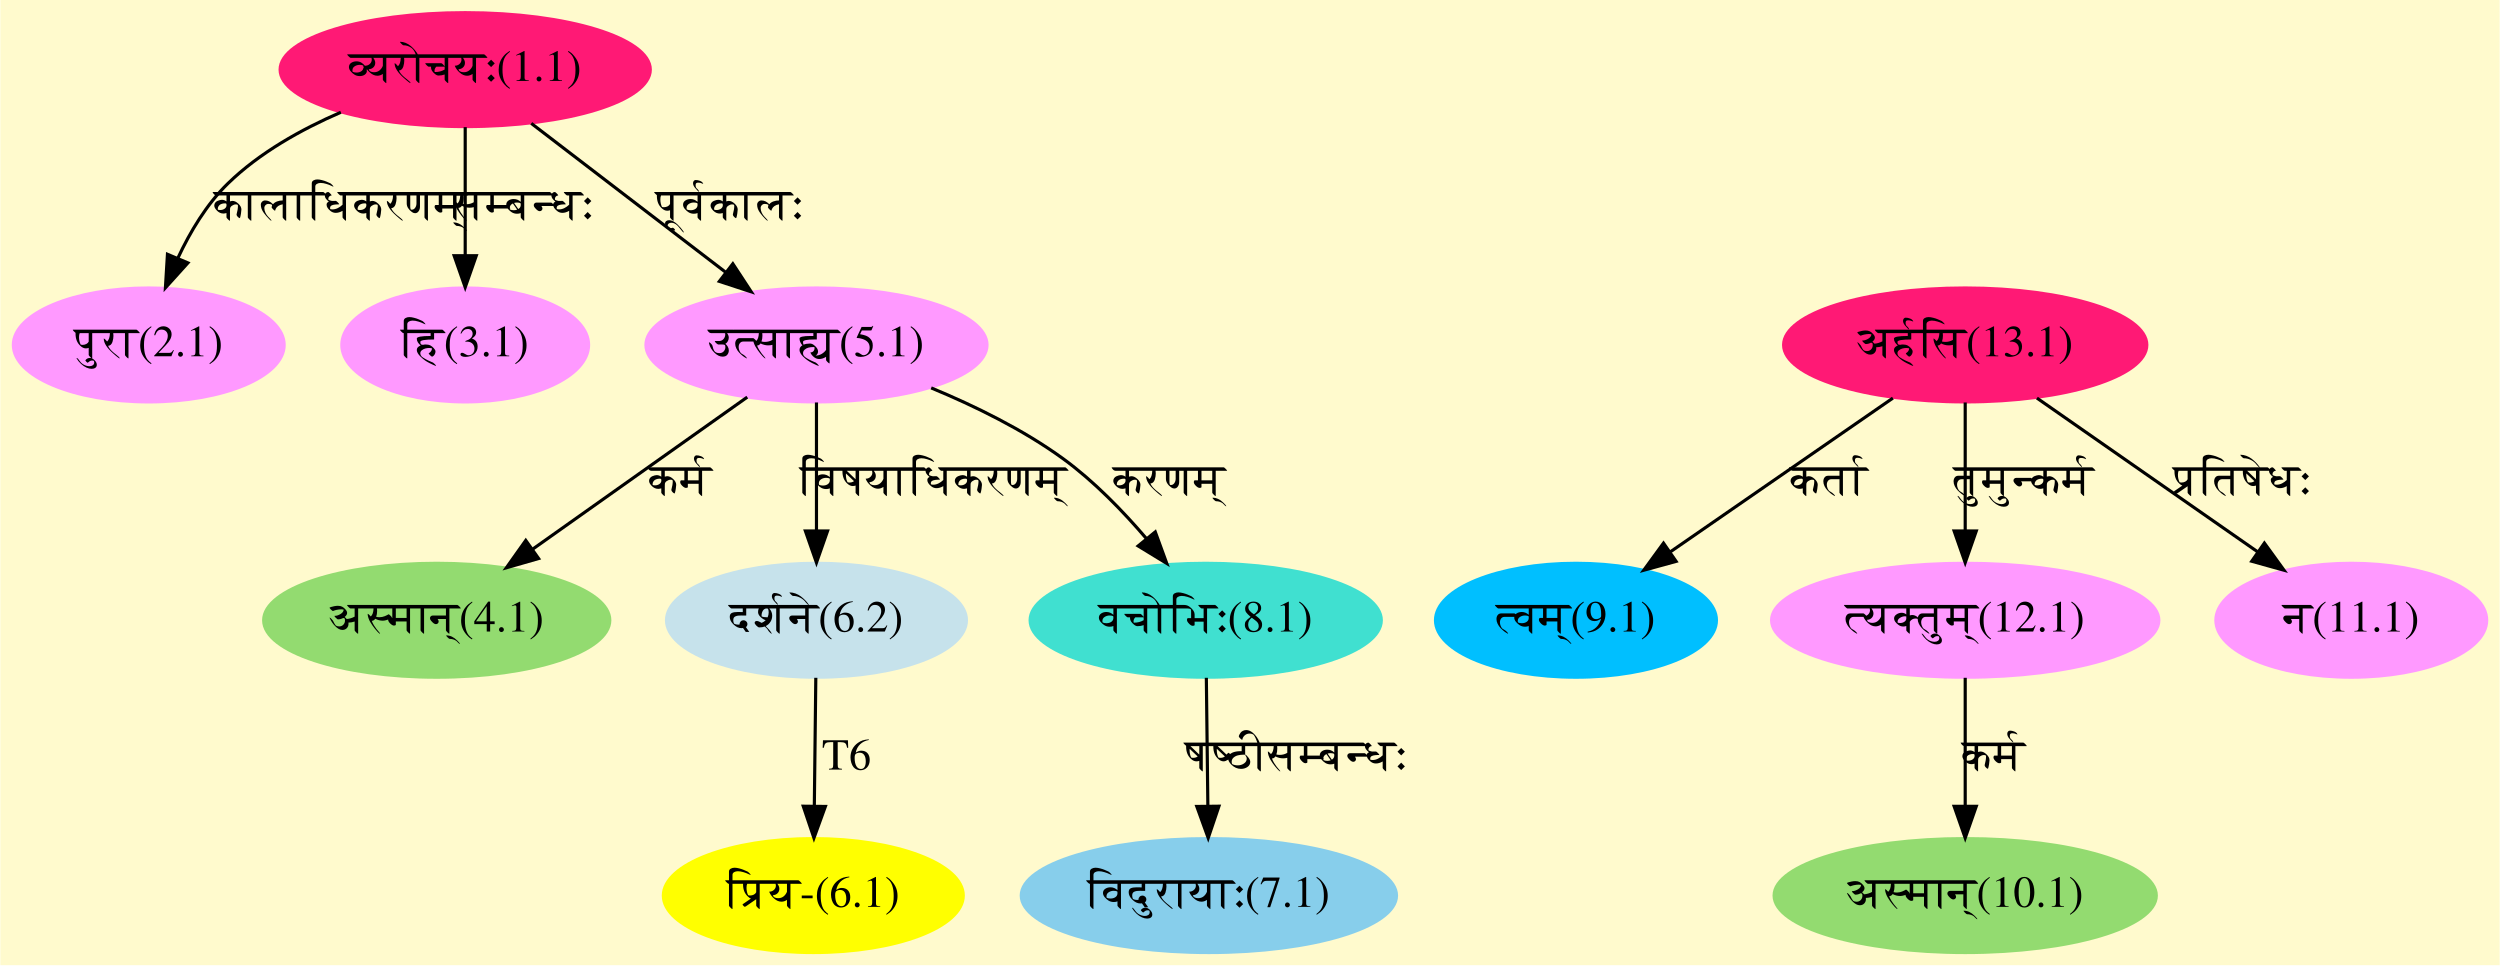
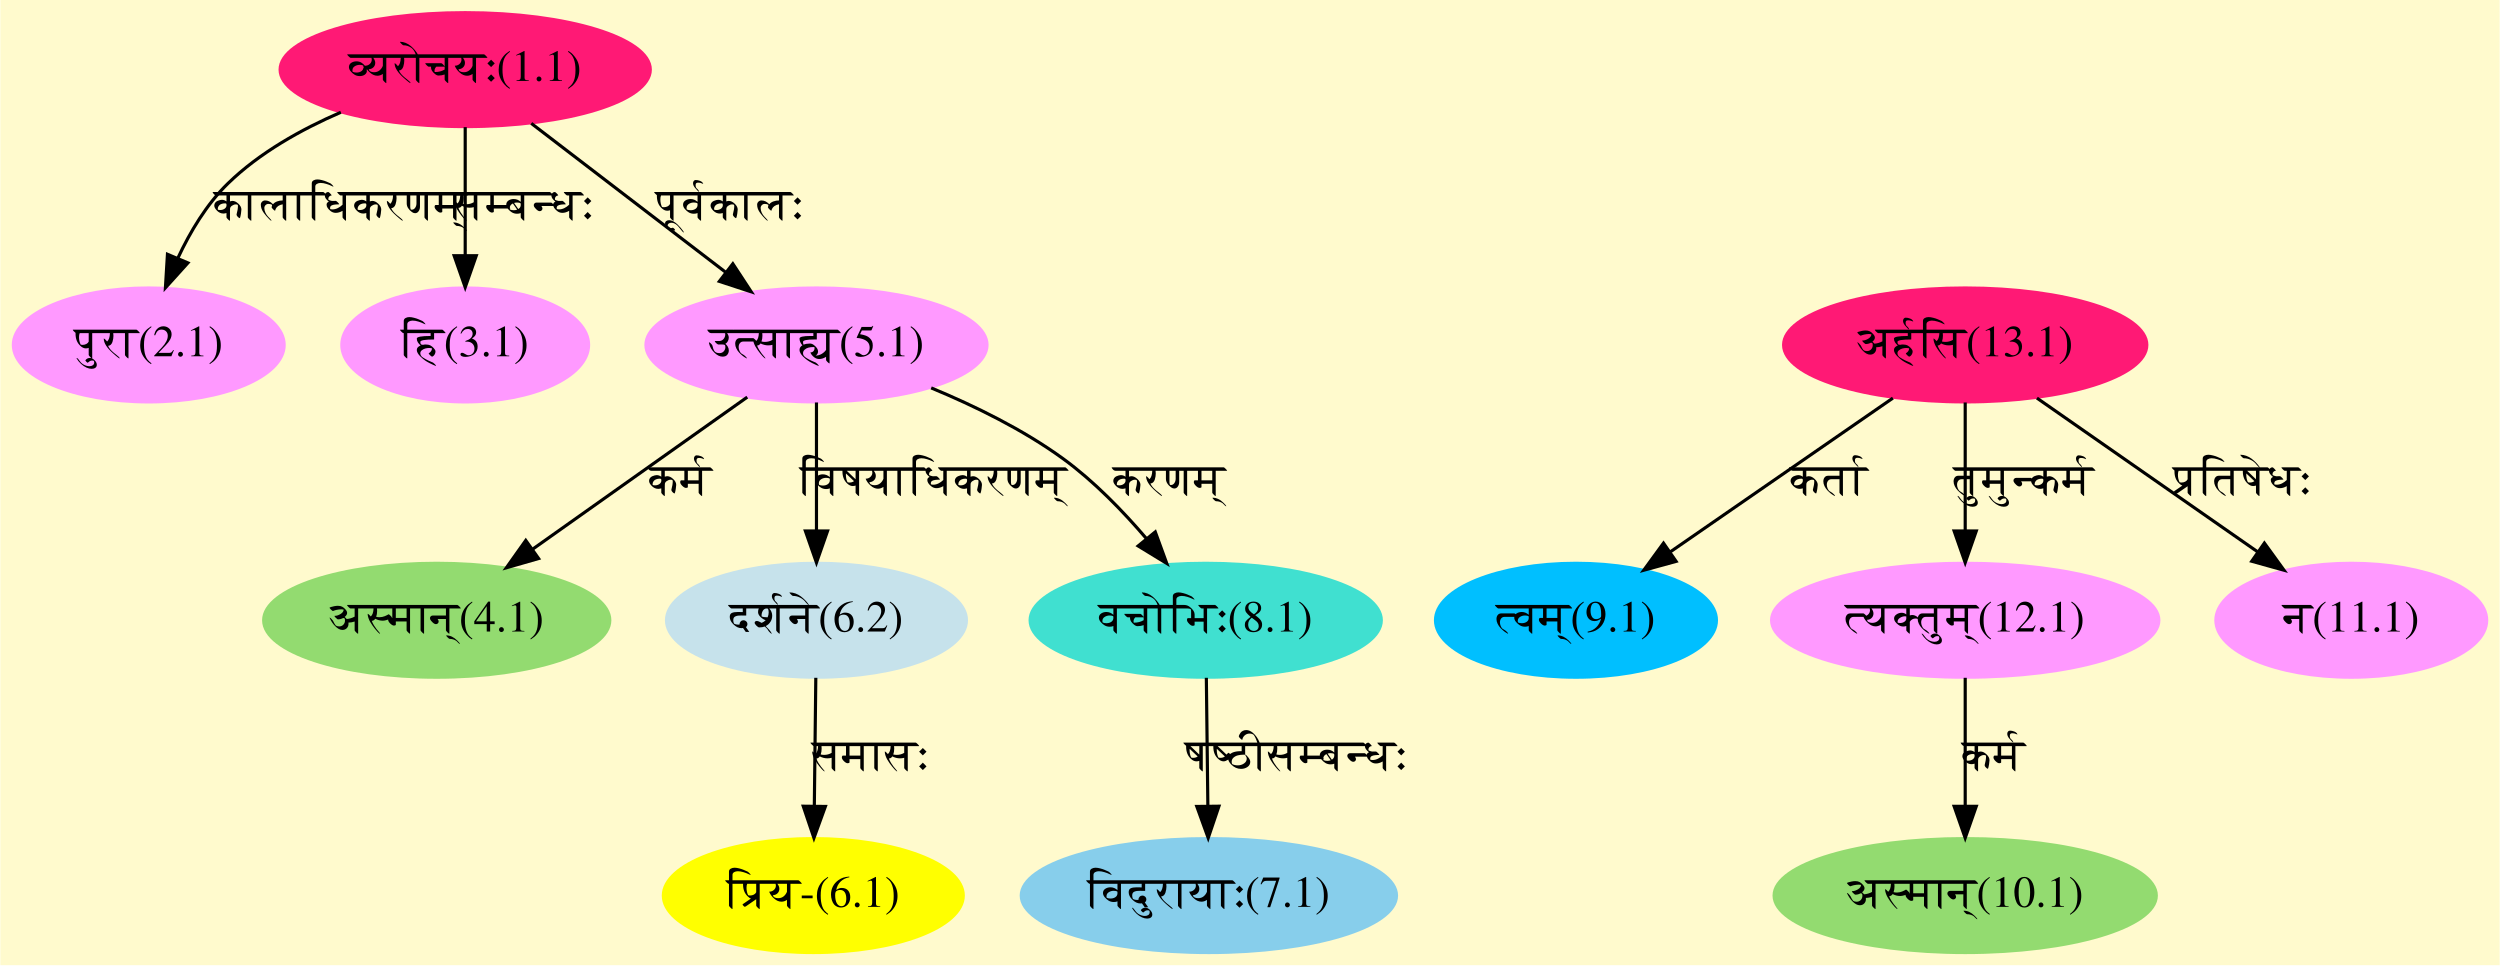
<svg xmlns="http://www.w3.org/2000/svg" width="790pt" height="305pt" viewBox="0.00 0.00 789.79 305.00">
  <g id="graph0" class="graph" transform="scale(1 1) rotate(0) translate(4 301)">
    <polygon fill="#fffacd" stroke="transparent" points="-4,4 -4,-301 785.79,-301 785.79,4 -4,4" />
    <g id="node1" class="node">
      <ellipse fill="#ff1975" stroke="#ff1975" cx="142.9" cy="-279" rx="58.49" ry="18" />
      <text text-anchor="middle" x="142.9" y="-275.3" font-family="Times,serif" font-size="14.00">व्यरोचयः(1.1)</text>
    </g>
    <g id="node2" class="node">
      <ellipse fill="#ff99ff" stroke="#ff99ff" cx="42.9" cy="-192" rx="42.79" ry="18" />
      <text text-anchor="middle" x="42.9" y="-188.3" font-family="Times,serif" font-size="14.00">पुरा(2.1)</text>
    </g>
    <g id="edge1" class="edge">
      <path fill="none" stroke="black" d="M52.12,-219.48C56,-227.79 61.2,-236.48 67.9,-243 77.88,-252.72 91.07,-260.1 103.6,-265.52" />
      <polygon fill="black" stroke="black" points="55.27,-217.93 48.17,-210.06 48.81,-220.64 55.27,-217.93" />
      <text text-anchor="middle" x="103.4" y="-231.8" font-family="Times,serif" font-size="14.00">कालाधिकरणम्</text>
    </g>
    <g id="node3" class="node">
      <ellipse fill="#ff99ff" stroke="#ff99ff" cx="142.9" cy="-192" rx="38.99" ry="18" />
      <text text-anchor="middle" x="142.9" y="-188.3" font-family="Times,serif" font-size="14.00">हि(3.1)</text>
    </g>
    <g id="edge2" class="edge">
      <path fill="none" stroke="black" d="M142.9,-220.27C142.9,-233.58 142.9,-249.19 142.9,-260.82" />
      <polygon fill="black" stroke="black" points="146.4,-220.2 142.9,-210.2 139.4,-220.2 146.4,-220.2" />
      <text text-anchor="middle" x="161.4" y="-231.8" font-family="Times,serif" font-size="14.00">सम्बन्धः</text>
    </g>
    <g id="node4" class="node">
      <ellipse fill="#93db70" stroke="#93db70" cx="133.9" cy="-105" rx="54.69" ry="18" />
      <text text-anchor="middle" x="133.9" y="-101.3" font-family="Times,serif" font-size="14.00">अस्मान्(4.1)</text>
    </g>
    <g id="node5" class="node">
      <ellipse fill="#ff99ff" stroke="#ff99ff" cx="253.9" cy="-192" rx="53.89" ry="18" />
      <text text-anchor="middle" x="253.9" y="-188.3" font-family="Times,serif" font-size="14.00">उत्साह्य(5.1)</text>
    </g>
    <g id="edge3" class="edge">
      <path fill="none" stroke="black" d="M164.23,-127.48C185.35,-142.45 213.04,-162.06 232.03,-175.51" />
      <polygon fill="black" stroke="black" points="166.09,-124.51 155.91,-121.59 162.04,-130.23 166.09,-124.51" />
      <text text-anchor="middle" x="210.9" y="-144.8" font-family="Times,serif" font-size="14.00">कर्म</text>
    </g>
    <g id="edge4" class="edge">
      <path fill="none" stroke="black" d="M225.16,-215C205.95,-229.71 181.12,-248.73 163.78,-262.01" />
      <polygon fill="black" stroke="black" points="227.47,-217.65 233.28,-208.79 223.21,-212.09 227.47,-217.65" />
      <text text-anchor="middle" x="226.4" y="-231.8" font-family="Times,serif" font-size="14.00">पूर्वकालः</text>
    </g>
    <g id="node6" class="node">
      <ellipse fill="#ffff00" stroke="#ffff00" cx="252.9" cy="-18" rx="47.39" ry="18" />
      <text text-anchor="middle" x="252.9" y="-14.3" font-family="Times,serif" font-size="14.00">प्रिय-(6.1)</text>
    </g>
    <g id="node7" class="node">
      <ellipse fill="#c6e2eb" stroke="#c6e2eb" cx="253.9" cy="-105" rx="47.39" ry="18" />
      <text text-anchor="middle" x="253.9" y="-101.3" font-family="Times,serif" font-size="14.00">दर्शने(6.2)</text>
    </g>
    <g id="edge5" class="edge">
      <path fill="none" stroke="black" d="M253.22,-46.27C253.37,-59.58 253.56,-75.19 253.69,-86.82" />
      <polygon fill="black" stroke="black" points="256.72,-46.16 253.1,-36.2 249.72,-46.24 256.72,-46.16" />
-       <text text-anchor="middle" x="263.4" y="-57.8" font-family="Times,serif" font-size="14.00">T6</text>
+       <text text-anchor="middle" x="270.9" y="-57.8" font-family="Times,serif" font-size="14.00">समासः</text>
    </g>
    <g id="edge6" class="edge">
      <path fill="none" stroke="black" d="M253.9,-133.27C253.9,-146.58 253.9,-162.19 253.9,-173.82" />
      <polygon fill="black" stroke="black" points="257.4,-133.2 253.9,-123.2 250.4,-133.2 257.4,-133.2" />
      <text text-anchor="middle" x="290.9" y="-144.8" font-family="Times,serif" font-size="14.00">विषयाधिकरणम्</text>
    </g>
    <g id="node8" class="node">
      <ellipse fill="#87ceeb" stroke="#87ceeb" cx="377.9" cy="-18" rx="59.29" ry="18" />
      <text text-anchor="middle" x="377.9" y="-14.3" font-family="Times,serif" font-size="14.00">विदुरायाः(7.1)</text>
    </g>
    <g id="node9" class="node">
      <ellipse fill="#40e0d0" stroke="#40e0d0" cx="376.9" cy="-105" rx="55.49" ry="18" />
      <text text-anchor="middle" x="376.9" y="-101.3" font-family="Times,serif" font-size="14.00">वचोभिः(8.1)</text>
    </g>
    <g id="edge7" class="edge">
      <path fill="none" stroke="black" d="M377.58,-46.27C377.42,-59.58 377.24,-75.19 377.1,-86.82" />
      <polygon fill="black" stroke="black" points="381.08,-46.24 377.69,-36.2 374.08,-46.16 381.08,-46.24" />
      <text text-anchor="middle" x="405.4" y="-57.8" font-family="Times,serif" font-size="14.00">षष्ठीसम्बन्धः</text>
    </g>
    <g id="edge8" class="edge">
      <path fill="none" stroke="black" d="M358.22,-130.74C350.73,-139.51 341.58,-148.94 331.9,-156 319.3,-165.18 303.92,-172.72 290.15,-178.42" />
      <polygon fill="black" stroke="black" points="360.96,-132.92 364.59,-122.96 355.55,-128.48 360.96,-132.92" />
      <text text-anchor="middle" x="365.4" y="-144.8" font-family="Times,serif" font-size="14.00">करणम्</text>
    </g>
    <g id="node10" class="node">
      <ellipse fill="#00bfff" stroke="#00bfff" cx="493.9" cy="-105" rx="44.39" ry="18" />
      <text text-anchor="middle" x="493.9" y="-101.3" font-family="Times,serif" font-size="14.00">त्वम्(9.1)</text>
    </g>
    <g id="node11" class="node">
      <ellipse fill="#ff1975" stroke="#ff1975" cx="616.9" cy="-192" rx="57.39" ry="18" />
      <text text-anchor="middle" x="616.9" y="-188.3" font-family="Times,serif" font-size="14.00">अर्हसि(13.1)</text>
    </g>
    <g id="edge9" class="edge">
      <path fill="none" stroke="black" d="M523.81,-126.68C545.45,-141.63 574.25,-161.53 594.05,-175.21" />
      <polygon fill="black" stroke="black" points="525.54,-123.61 515.32,-120.81 521.56,-129.37 525.54,-123.61" />
      <text text-anchor="middle" x="573.9" y="-144.8" font-family="Times,serif" font-size="14.00">कर्ता</text>
    </g>
    <g id="node12" class="node">
      <ellipse fill="#93db70" stroke="#93db70" cx="616.9" cy="-18" rx="60.39" ry="18" />
      <text text-anchor="middle" x="616.9" y="-14.3" font-family="Times,serif" font-size="14.00">अस्मान्(10.1)</text>
    </g>
    <g id="node13" class="node">
      <ellipse fill="#ff99ff" stroke="#ff99ff" cx="616.9" cy="-105" rx="61.19" ry="18" />
      <text text-anchor="middle" x="616.9" y="-101.3" font-family="Times,serif" font-size="14.00">त्यक्तुम्(12.1)</text>
    </g>
    <g id="edge10" class="edge">
      <path fill="none" stroke="black" d="M616.9,-46.27C616.9,-59.58 616.9,-75.19 616.9,-86.82" />
      <polygon fill="black" stroke="black" points="620.4,-46.2 616.9,-36.2 613.4,-46.2 620.4,-46.2" />
      <text text-anchor="middle" x="625.9" y="-57.8" font-family="Times,serif" font-size="14.00">कर्म</text>
    </g>
    <g id="edge12" class="edge">
      <path fill="none" stroke="black" d="M616.9,-133.27C616.9,-146.58 616.9,-162.19 616.9,-173.82" />
      <polygon fill="black" stroke="black" points="620.4,-133.2 616.9,-123.2 613.4,-133.2 620.4,-133.2" />
      <text text-anchor="middle" x="635.4" y="-144.8" font-family="Times,serif" font-size="14.00">तुमुन्कर्म</text>
    </g>
    <g id="node14" class="node">
      <ellipse fill="#ff99ff" stroke="#ff99ff" cx="738.9" cy="-105" rx="42.79" ry="18" />
      <text text-anchor="middle" x="738.9" y="-101.3" font-family="Times,serif" font-size="14.00">न(11.1)</text>
    </g>
    <g id="edge11" class="edge">
      <path fill="none" stroke="black" d="M709.22,-126.68C687.76,-141.63 659.2,-161.53 639.56,-175.21" />
      <polygon fill="black" stroke="black" points="711.44,-129.39 717.65,-120.81 707.44,-123.65 711.44,-129.39" />
      <text text-anchor="middle" x="704.4" y="-144.8" font-family="Times,serif" font-size="14.00">प्रतिषेधः</text>
    </g>
  </g>
</svg>
